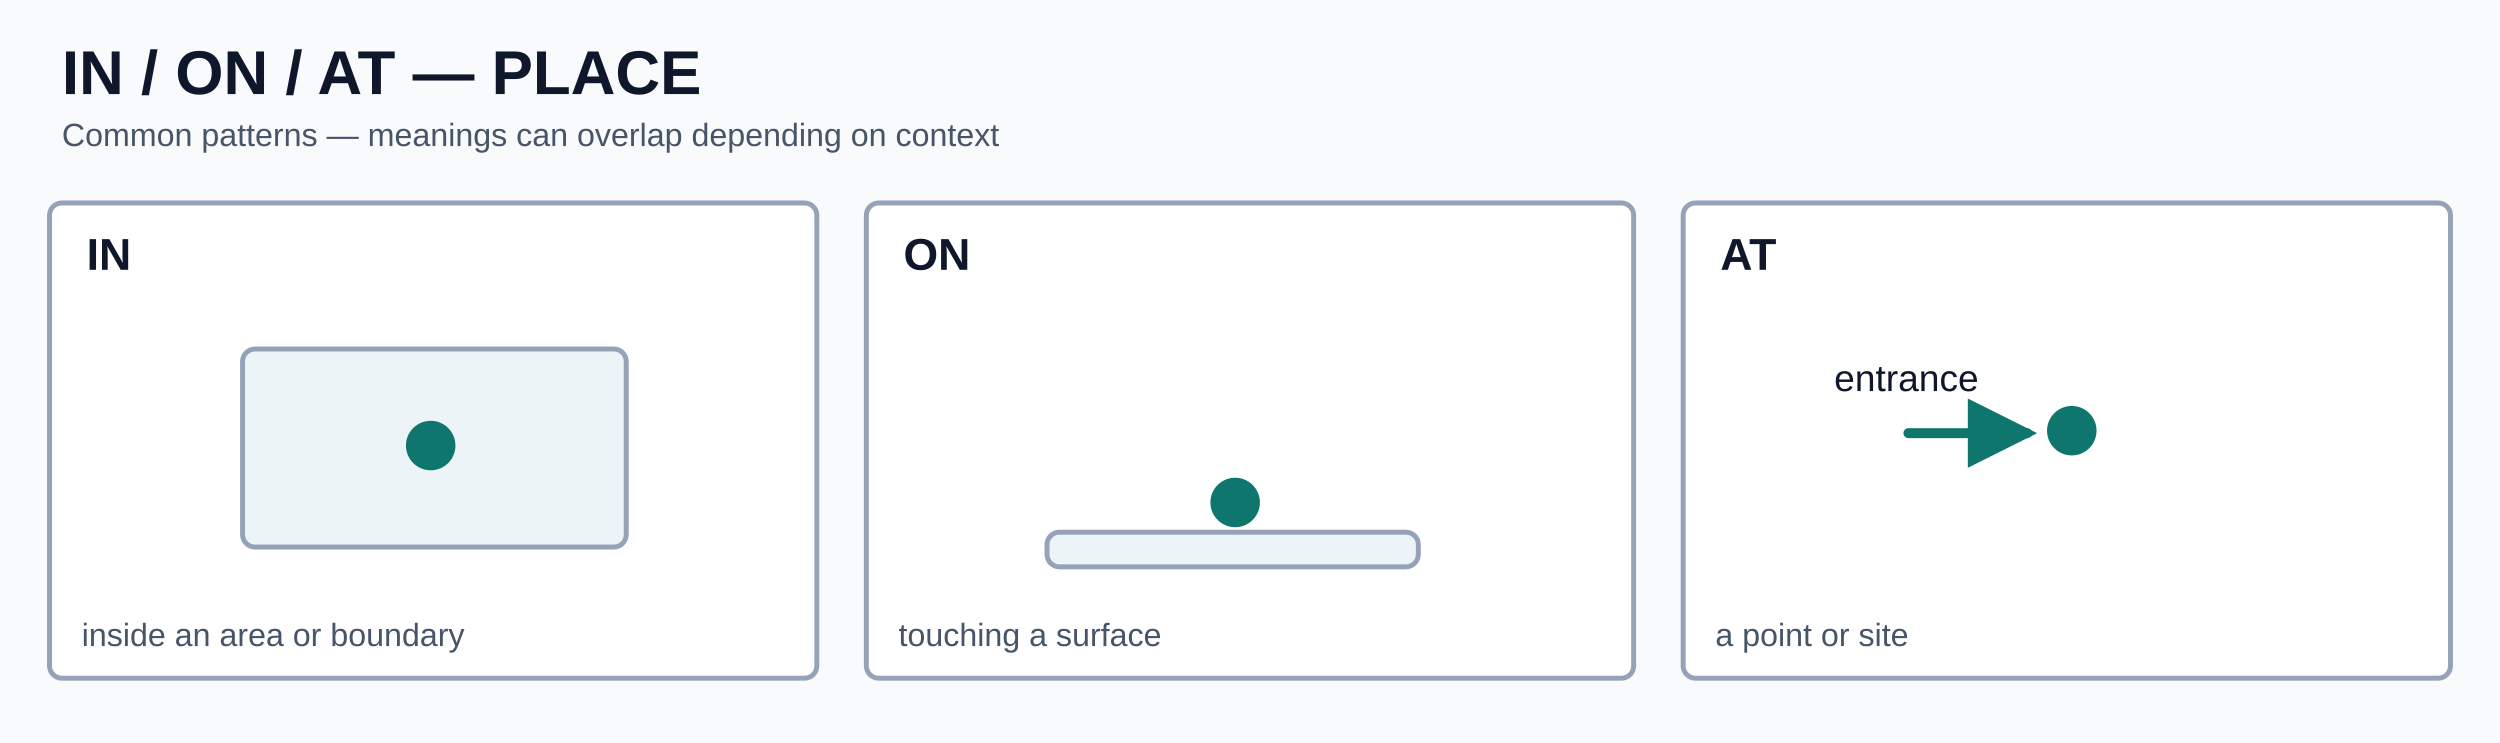
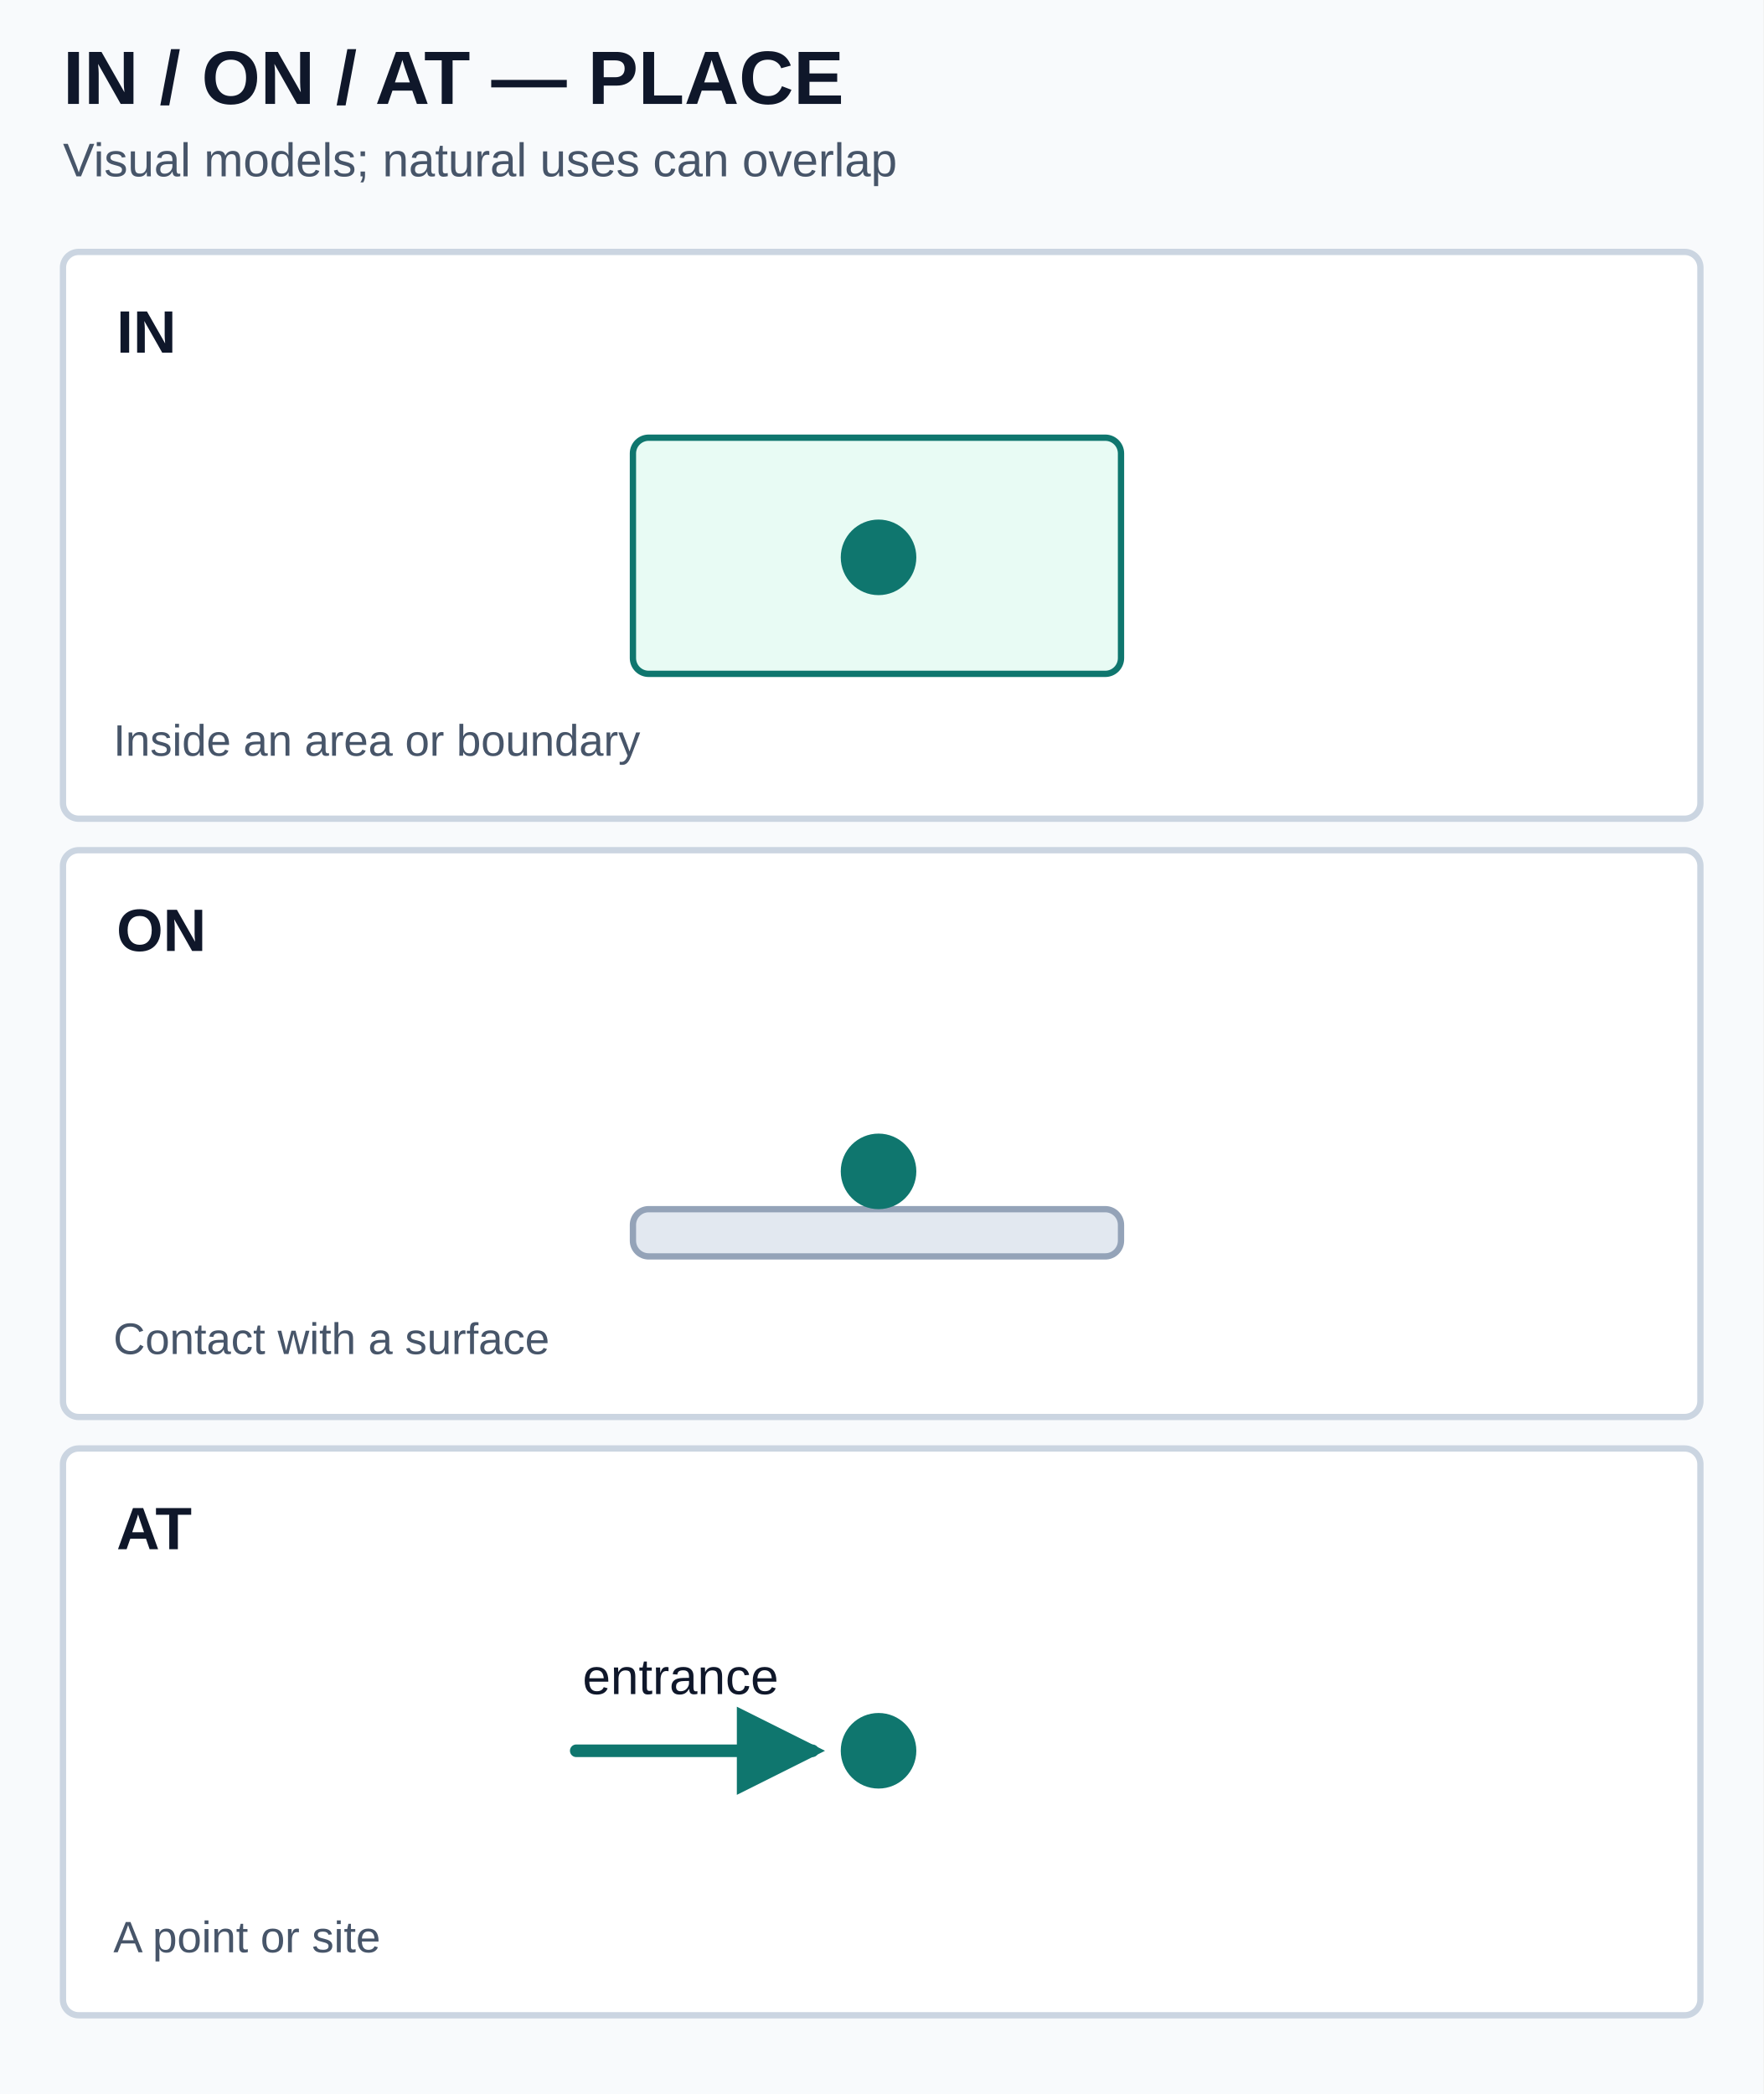
- <svg xmlns="http://www.w3.org/2000/svg" width="1010" height="300" viewBox="0 0 1010 300" role="img" aria-label="IN / ON / AT — PLACE">
+ <svg xmlns="http://www.w3.org/2000/svg" width="560" height="665" viewBox="0 0 560 665" role="img" aria-label="IN / ON / AT — PLACE">
  <defs>
-     <marker id="arr" markerWidth="7" markerHeight="7" refX="6" refY="3.5" orient="auto">
+     <marker id="arrow" markerWidth="7" markerHeight="7" refX="6" refY="3.5" orient="auto">
      <path d="M0 0 L7 3.5 L0 7Z" fill="#0f766e" />
    </marker>
  </defs>
-   <rect width="1010" height="300" fill="#f8fafc" />
-   <text x="25" y="38" font-family="Arial,sans-serif" font-size="25" font-weight="bold" fill="#0f172a">IN / ON / AT — PLACE</text>
-   <text x="25" y="59" font-family="Arial,sans-serif" font-size="13" fill="#475569">Common patterns — meanings can overlap depending on context</text>
-   <rect x="20" y="82" width="310" height="192" rx="5" fill="#fff" stroke="#94a3b8" stroke-width="2" />
-   <text x="35" y="109" font-family="Arial,sans-serif" font-size="18" fill="#0f172a" font-weight="bold">IN</text>
-   <rect x="98" y="141" width="155" height="80" rx="5" fill="#edf4f7" stroke="#94a3b8" stroke-width="2" />
-   <circle cx="174" cy="180" r="10" fill="#0f766e" />
-   <text x="33" y="261" font-family="Arial,sans-serif" font-size="13" fill="#475569" font-weight="normal">inside an area or boundary</text>
-   <rect x="350" y="82" width="310" height="192" rx="5" fill="#fff" stroke="#94a3b8" stroke-width="2" />
-   <text x="365" y="109" font-family="Arial,sans-serif" font-size="18" fill="#0f172a" font-weight="bold">ON</text>
-   <rect x="423" y="215" width="150" height="14" rx="5" fill="#edf4f7" stroke="#94a3b8" stroke-width="2" />
-   <circle cx="499" cy="203" r="10" fill="#0f766e" />
-   <text x="363" y="261" font-family="Arial,sans-serif" font-size="13" fill="#475569" font-weight="normal">touching a surface</text>
-   <rect x="680" y="82" width="310" height="192" rx="5" fill="#fff" stroke="#94a3b8" stroke-width="2" />
-   <text x="695" y="109" font-family="Arial,sans-serif" font-size="18" fill="#0f172a" font-weight="bold">AT</text>
-   <circle cx="837" cy="174" r="10" fill="#0f766e" />
-   <text x="741" y="158" font-family="Arial,sans-serif" font-size="15" fill="#0f172a" font-weight="normal">entrance</text>
-   <path d="M771 175 L819 175" fill="none" stroke="#0f766e" stroke-width="4" stroke-linecap="round" marker-end="url(#arr)" />
-   <text x="693" y="261" font-family="Arial,sans-serif" font-size="13" fill="#475569" font-weight="normal">a point or site</text>
+   <rect width="560" height="665" fill="#f8fafc" />
+   <text x="20" y="33" font-family="Arial,sans-serif" font-size="24" font-weight="bold" fill="#0f172a">IN / ON / AT — PLACE</text>
+   <text x="20" y="56" font-family="Arial,sans-serif" font-size="15" fill="#475569">Visual models; natural uses can overlap</text>
+   <rect x="20" y="80" width="520" height="180" rx="5" stroke="#cbd5e1" stroke-width="2" fill="#fff" />
+   <text x="37" y="112" font-family="Arial,sans-serif" font-size="19" font-weight="bold" fill="#0f172a">IN</text>
+   <rect x="201" y="139" width="155" height="75" rx="5" stroke="#0f766e" stroke-width="2" fill="#e8fbf4" />
+   <circle cx="279" cy="177" r="12" fill="#0f766e" />
+   <text x="36" y="240" font-family="Arial,sans-serif" font-size="14" font-weight="normal" fill="#475569">Inside an area or boundary</text>
+   <rect x="20" y="270" width="520" height="180" rx="5" stroke="#cbd5e1" stroke-width="2" fill="#fff" />
+   <text x="37" y="302" font-family="Arial,sans-serif" font-size="19" font-weight="bold" fill="#0f172a">ON</text>
+   <rect x="201" y="384" width="155" height="15" rx="5" stroke="#94a3b8" stroke-width="2" fill="#e2e8f0" />
+   <circle cx="279" cy="372" r="12" fill="#0f766e" />
+   <text x="36" y="430" font-family="Arial,sans-serif" font-size="14" font-weight="normal" fill="#475569">Contact with a surface</text>
+   <rect x="20" y="460" width="520" height="180" rx="5" stroke="#cbd5e1" stroke-width="2" fill="#fff" />
+   <text x="37" y="492" font-family="Arial,sans-serif" font-size="19" font-weight="bold" fill="#0f172a">AT</text>
+   <circle cx="279" cy="556" r="12" fill="#0f766e" />
+   <line x1="183" y1="556" x2="258" y2="556" stroke="#0f766e" stroke-width="4" stroke-linecap="round" marker-end="url(#arrow)" />
+   <text x="185" y="538" font-family="Arial,sans-serif" font-size="16" font-weight="normal" fill="#0f172a">entrance</text>
+   <text x="36" y="620" font-family="Arial,sans-serif" font-size="14" font-weight="normal" fill="#475569">A point or site</text>
</svg>
